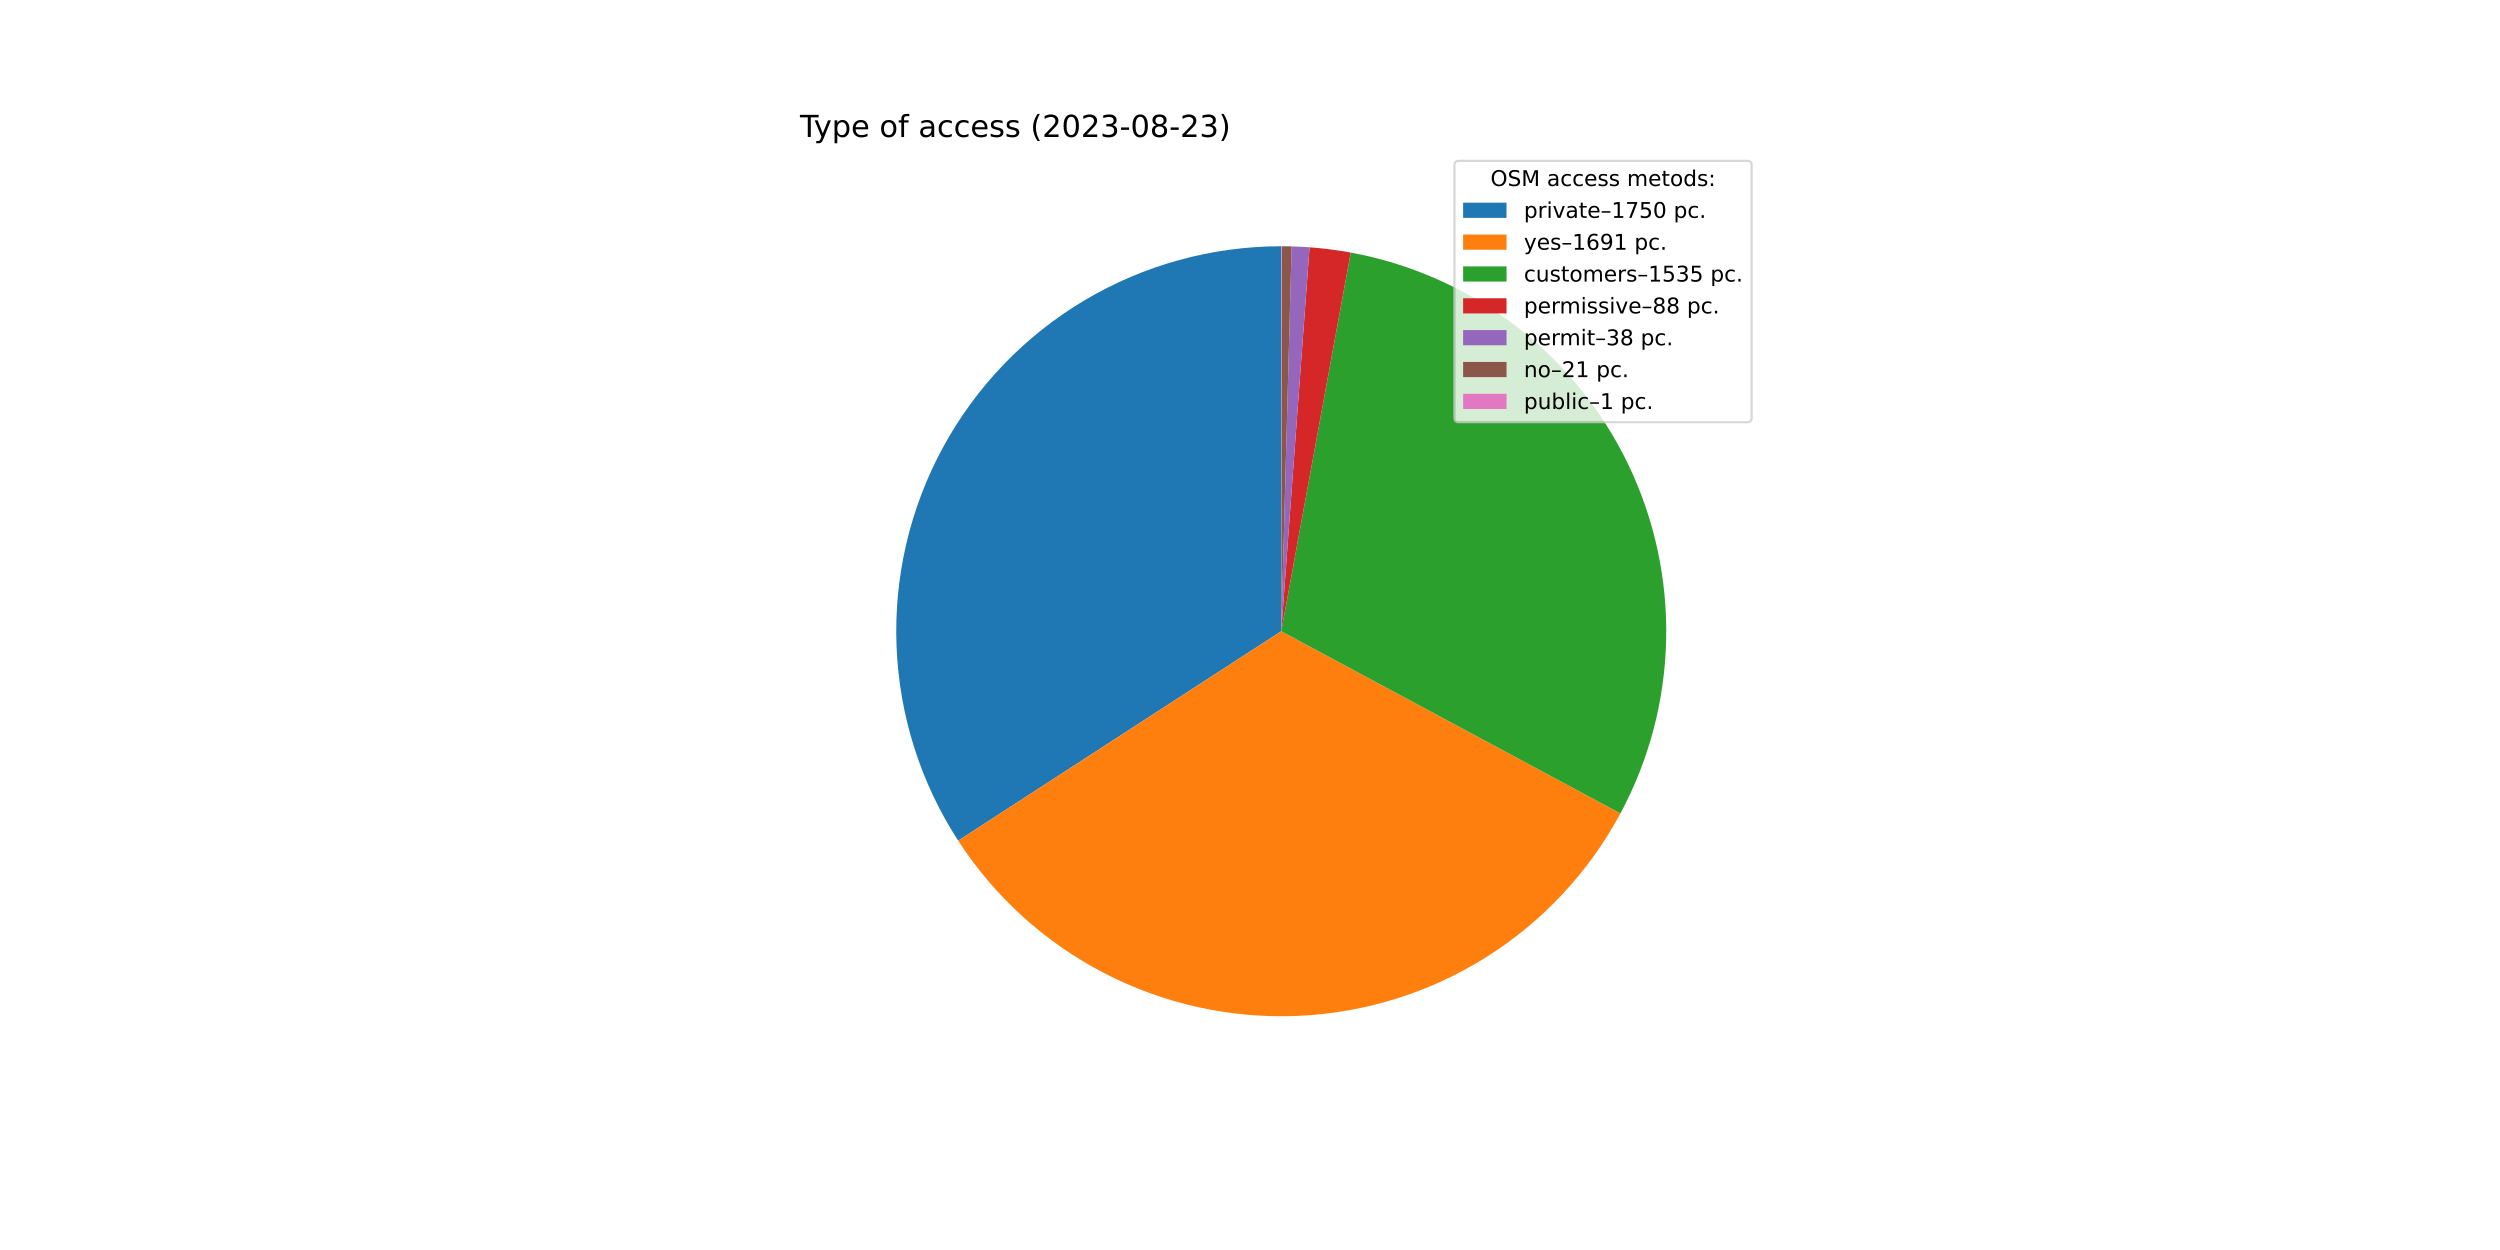
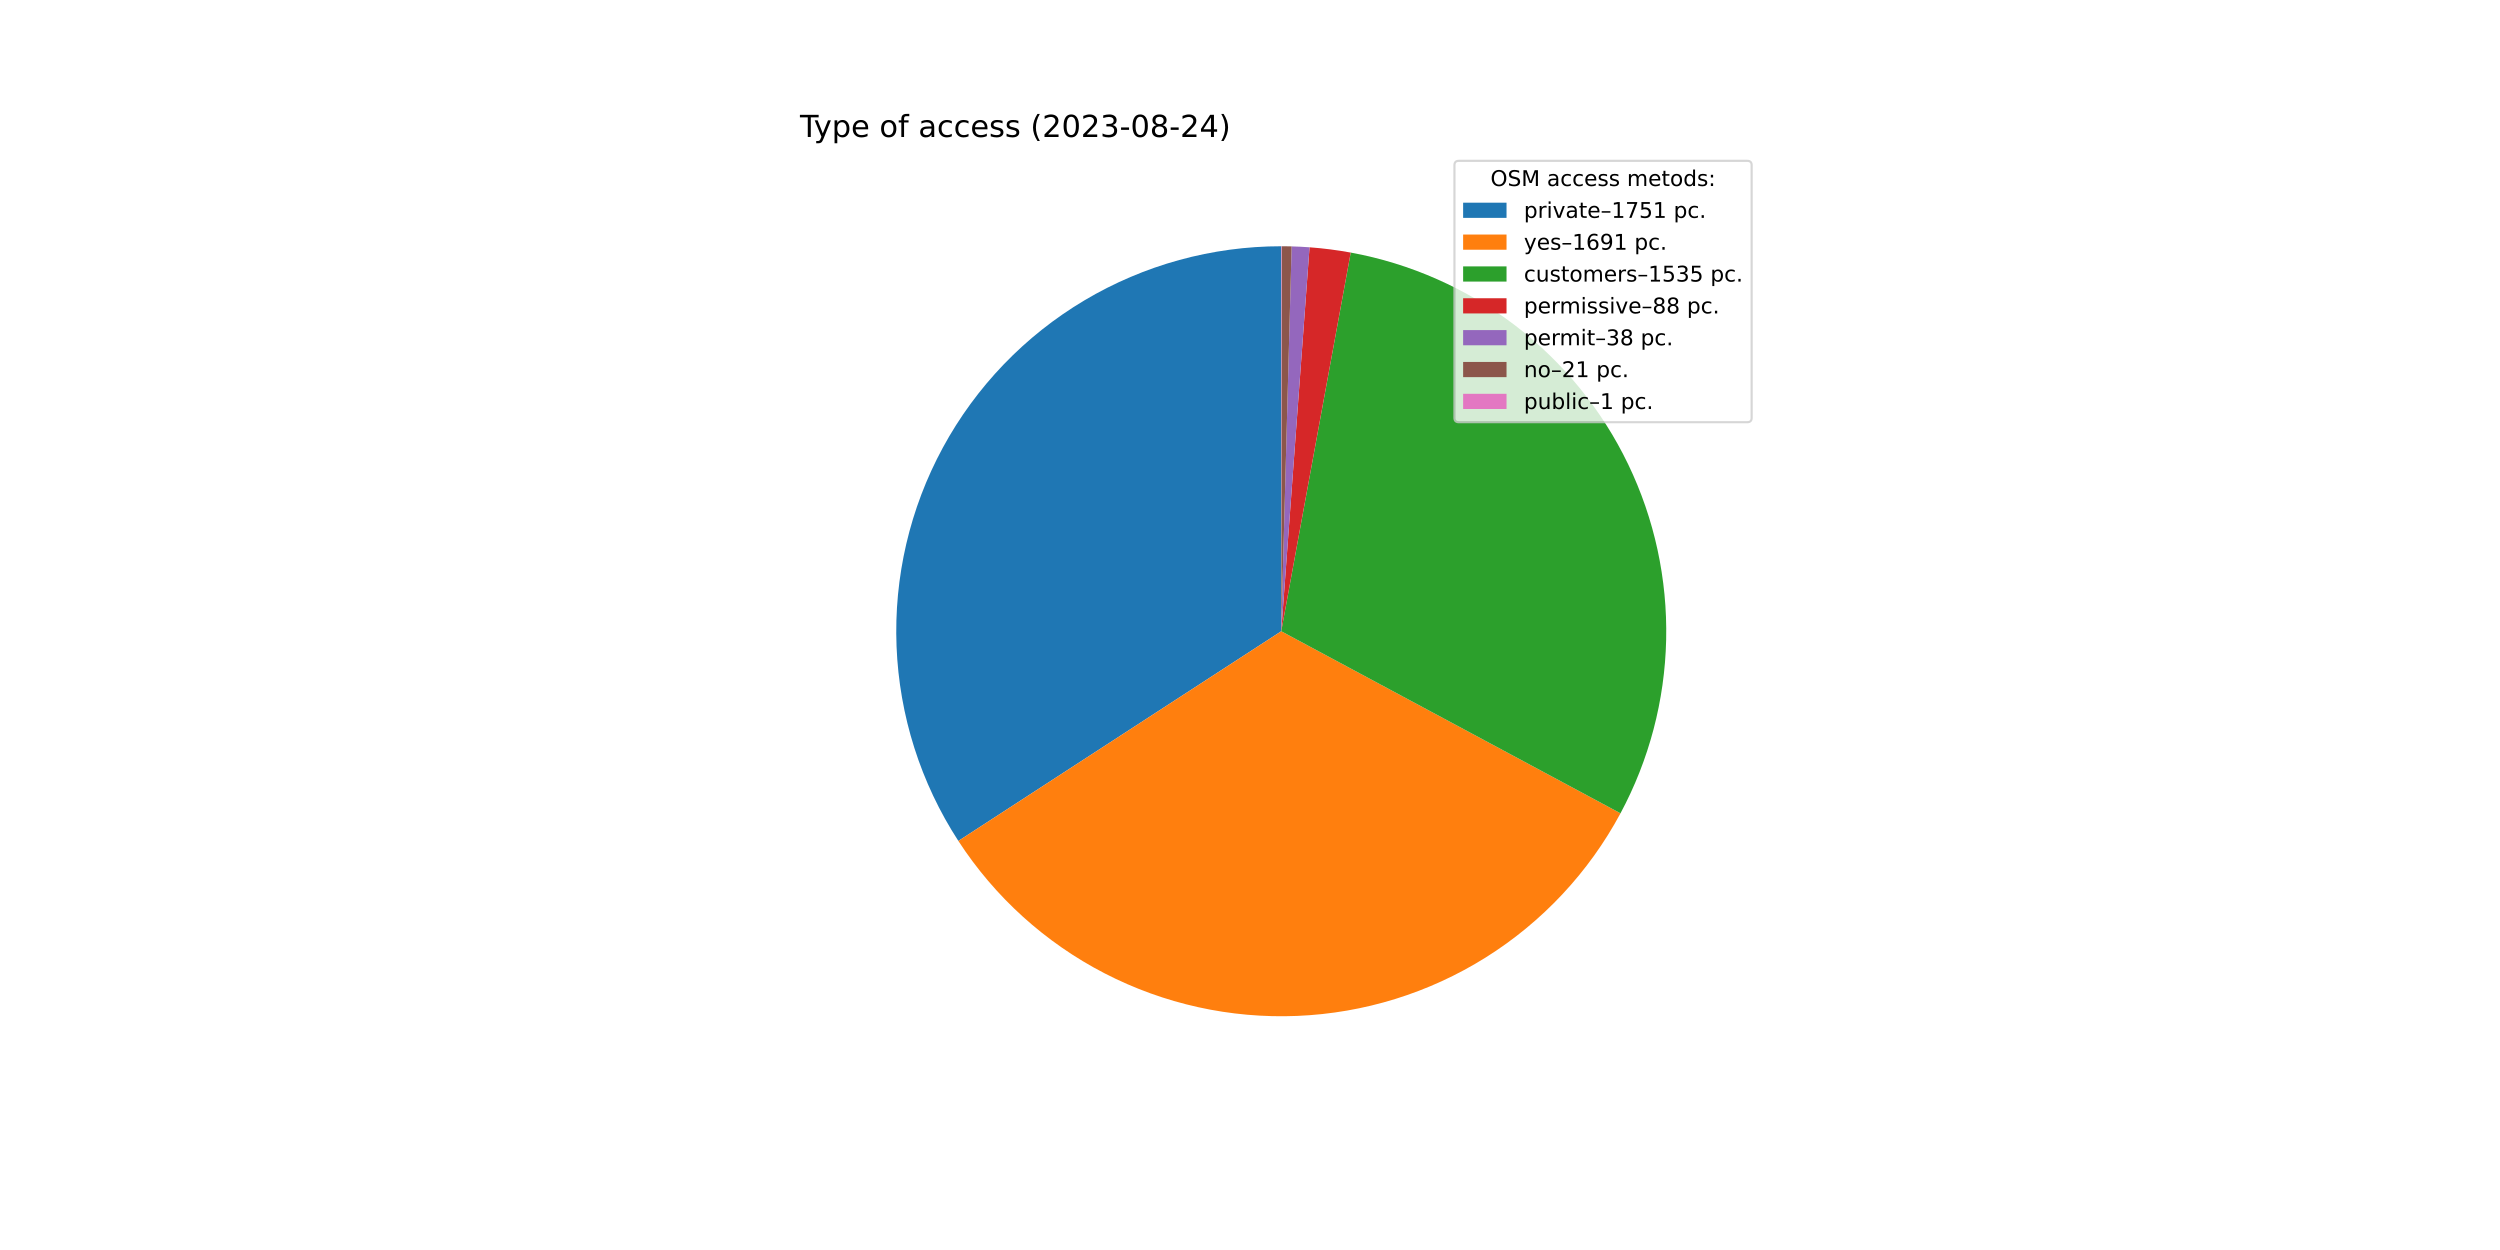
<svg xmlns="http://www.w3.org/2000/svg" xmlns:xlink="http://www.w3.org/1999/xlink" width="1152pt" height="576pt" viewBox="0 0 1152 576" version="1.1">
  <defs>
    <style type="text/css">*{stroke-linejoin: round; stroke-linecap: butt}</style>
  </defs>
  <g id="figure_1">
    <g id="patch_1">
      <path d="M 0 576  L 1152 576  L 1152 0  L 0 0  z " style="fill: #ffffff" />
    </g>
    <g id="axes_1">
      <g id="patch_2">
-         <path d="M 590.4 113.472  C 558.486 113.472 527.156 122.083 499.725 138.395  C 472.295 154.706 449.767 178.121 434.527 206.161  C 419.287 234.201 411.892 265.841 413.124 297.731  C 414.357 329.621 424.172 360.595 441.53 387.376  L 590.4 290.88  L 590.4 113.472  z " style="fill: #1f77b4" />
+         <path d="M 590.4 113.472  C 558.474 113.472 527.132 122.09 499.694 138.413  C 472.257 154.736 449.727 178.167 434.493 206.224  C 419.258 234.281 411.876 265.937 413.129 297.838  C 414.381 329.74 424.221 360.719 441.608 387.496  L 590.4 290.88  L 590.4 113.472  z " style="fill: #1f77b4" />
      </g>
      <g id="patch_3">
-         <path d="M 441.53 387.376  C 458.297 413.243 481.52 434.299 508.9 448.46  C 536.281 462.621 566.886 469.404 597.686 468.138  C 628.486 466.872 658.43 457.601 684.556 441.24  C 710.683 424.88 732.099 401.989 746.686 374.833  L 590.4 290.88  L 441.53 387.376  z " style="fill: #ff7f0e" />
+         <path d="M 441.608 387.496  C 458.393 413.344 481.627 434.378 509.012 448.517  C 536.397 462.656 567 469.418 597.793 468.134  C 628.586 466.85 658.519 457.563 684.632 441.193  C 710.745 424.822 732.147 401.927 746.72 374.77  L 590.4 290.88  L 441.608 387.496  z " style="fill: #ff7f0e" />
      </g>
      <g id="patch_4">
-         <path d="M 746.686 374.833  C 759.915 350.206 767.138 322.798 767.764 294.85  C 768.389 266.902 762.4 239.198 750.286 214.004  C 738.172 188.81 720.274 166.832 698.054 149.868  C 675.834 132.905 649.916 121.431 622.42 116.386  L 590.4 290.88  L 746.686 374.833  z " style="fill: #2ca02c" />
+         <path d="M 746.72 374.77  C 759.937 350.143 767.148 322.737 767.765 294.795  C 768.382 266.852 762.386 239.155 750.269 213.969  C 738.152 188.782 720.253 166.812 698.036 149.855  C 675.818 132.897 649.904 121.428 622.414 116.384  L 590.4 290.88  L 746.72 374.77  z " style="fill: #2ca02c" />
      </g>
      <g id="patch_5">
-         <path d="M 622.42 116.386  C 619.281 115.81 616.128 115.318 612.963 114.913  C 609.798 114.507 606.623 114.186 603.441 113.952  L 590.4 290.88  L 622.42 116.386  z " style="fill: #d62728" />
+         <path d="M 622.414 116.384  C 619.276 115.809 616.123 115.318 612.959 114.912  C 609.794 114.506 606.62 114.186 603.438 113.952  L 590.4 290.88  L 622.414 116.384  z " style="fill: #d62728" />
      </g>
      <g id="patch_6">
-         <path d="M 603.441 113.952  C 602.067 113.851 600.692 113.765 599.315 113.696  C 597.939 113.627 596.563 113.574 595.185 113.537  L 590.4 290.88  L 603.441 113.952  z " style="fill: #9467bd" />
+         <path d="M 603.438 113.952  C 602.064 113.851 600.69 113.765 599.314 113.696  C 597.938 113.627 596.561 113.574 595.184 113.537  L 590.4 290.88  L 603.438 113.952  z " style="fill: #9467bd" />
      </g>
      <g id="patch_7">
-         <path d="M 595.185 113.537  C 594.424 113.516 593.663 113.5 592.902 113.49  C 592.14 113.479 591.379 113.473 590.618 113.472  L 590.4 290.88  L 595.185 113.537  z " style="fill: #8c564b" />
+         <path d="M 595.184 113.537  C 594.423 113.516 593.662 113.5 592.901 113.49  C 592.14 113.479 591.379 113.473 590.617 113.472  L 590.4 290.88  L 595.184 113.537  z " style="fill: #8c564b" />
      </g>
      <g id="patch_8">
-         <path d="M 590.618 113.472  C 590.581 113.472 590.545 113.472 590.509 113.472  C 590.473 113.472 590.436 113.472 590.4 113.472  L 590.4 290.88  L 590.618 113.472  z " style="fill: #e377c2" />
+         <path d="M 590.617 113.472  C 590.581 113.472 590.545 113.472 590.509 113.472  C 590.472 113.472 590.436 113.472 590.4 113.472  L 590.4 290.88  L 590.617 113.472  z " style="fill: #e377c2" />
      </g>
      <g id="matplotlib.axis_1" />
      <g id="matplotlib.axis_2" />
      <g id="text_1">
        <g transform="translate(368.64 63.12)scale(0.14 -0.14)">
          <defs>
            <path id="DejaVuSans-54" d="M -19 4666  L 3928 4666  L 3928 4134  L 2272 4134  L 2272 0  L 1638 0  L 1638 4134  L -19 4134  L -19 4666  z " transform="scale(0.015625)" />
            <path id="DejaVuSans-79" d="M 2059 -325  Q 1816 -950 1584 -1140  Q 1353 -1331 966 -1331  L 506 -1331  L 506 -850  L 844 -850  Q 1081 -850 1212 -737  Q 1344 -625 1503 -206  L 1606 56  L 191 3500  L 800 3500  L 1894 763  L 2988 3500  L 3597 3500  L 2059 -325  z " transform="scale(0.015625)" />
            <path id="DejaVuSans-70" d="M 1159 525  L 1159 -1331  L 581 -1331  L 581 3500  L 1159 3500  L 1159 2969  Q 1341 3281 1617 3432  Q 1894 3584 2278 3584  Q 2916 3584 3314 3078  Q 3713 2572 3713 1747  Q 3713 922 3314 415  Q 2916 -91 2278 -91  Q 1894 -91 1617 61  Q 1341 213 1159 525  z M 3116 1747  Q 3116 2381 2855 2742  Q 2594 3103 2138 3103  Q 1681 3103 1420 2742  Q 1159 2381 1159 1747  Q 1159 1113 1420 752  Q 1681 391 2138 391  Q 2594 391 2855 752  Q 3116 1113 3116 1747  z " transform="scale(0.015625)" />
            <path id="DejaVuSans-65" d="M 3597 1894  L 3597 1613  L 953 1613  Q 991 1019 1311 708  Q 1631 397 2203 397  Q 2534 397 2845 478  Q 3156 559 3463 722  L 3463 178  Q 3153 47 2828 -22  Q 2503 -91 2169 -91  Q 1331 -91 842 396  Q 353 884 353 1716  Q 353 2575 817 3079  Q 1281 3584 2069 3584  Q 2775 3584 3186 3129  Q 3597 2675 3597 1894  z M 3022 2063  Q 3016 2534 2758 2815  Q 2500 3097 2075 3097  Q 1594 3097 1305 2825  Q 1016 2553 972 2059  L 3022 2063  z " transform="scale(0.015625)" />
            <path id="DejaVuSans-20" transform="scale(0.015625)" />
            <path id="DejaVuSans-6f" d="M 1959 3097  Q 1497 3097 1228 2736  Q 959 2375 959 1747  Q 959 1119 1226 758  Q 1494 397 1959 397  Q 2419 397 2687 759  Q 2956 1122 2956 1747  Q 2956 2369 2687 2733  Q 2419 3097 1959 3097  z M 1959 3584  Q 2709 3584 3137 3096  Q 3566 2609 3566 1747  Q 3566 888 3137 398  Q 2709 -91 1959 -91  Q 1206 -91 779 398  Q 353 888 353 1747  Q 353 2609 779 3096  Q 1206 3584 1959 3584  z " transform="scale(0.015625)" />
            <path id="DejaVuSans-66" d="M 2375 4863  L 2375 4384  L 1825 4384  Q 1516 4384 1395 4259  Q 1275 4134 1275 3809  L 1275 3500  L 2222 3500  L 2222 3053  L 1275 3053  L 1275 0  L 697 0  L 697 3053  L 147 3053  L 147 3500  L 697 3500  L 697 3744  Q 697 4328 969 4595  Q 1241 4863 1831 4863  L 2375 4863  z " transform="scale(0.015625)" />
            <path id="DejaVuSans-61" d="M 2194 1759  Q 1497 1759 1228 1600  Q 959 1441 959 1056  Q 959 750 1161 570  Q 1363 391 1709 391  Q 2188 391 2477 730  Q 2766 1069 2766 1631  L 2766 1759  L 2194 1759  z M 3341 1997  L 3341 0  L 2766 0  L 2766 531  Q 2569 213 2275 61  Q 1981 -91 1556 -91  Q 1019 -91 701 211  Q 384 513 384 1019  Q 384 1609 779 1909  Q 1175 2209 1959 2209  L 2766 2209  L 2766 2266  Q 2766 2663 2505 2880  Q 2244 3097 1772 3097  Q 1472 3097 1187 3025  Q 903 2953 641 2809  L 641 3341  Q 956 3463 1253 3523  Q 1550 3584 1831 3584  Q 2591 3584 2966 3190  Q 3341 2797 3341 1997  z " transform="scale(0.015625)" />
            <path id="DejaVuSans-63" d="M 3122 3366  L 3122 2828  Q 2878 2963 2633 3030  Q 2388 3097 2138 3097  Q 1578 3097 1268 2742  Q 959 2388 959 1747  Q 959 1106 1268 751  Q 1578 397 2138 397  Q 2388 397 2633 464  Q 2878 531 3122 666  L 3122 134  Q 2881 22 2623 -34  Q 2366 -91 2075 -91  Q 1284 -91 818 406  Q 353 903 353 1747  Q 353 2603 823 3093  Q 1294 3584 2113 3584  Q 2378 3584 2631 3529  Q 2884 3475 3122 3366  z " transform="scale(0.015625)" />
            <path id="DejaVuSans-73" d="M 2834 3397  L 2834 2853  Q 2591 2978 2328 3040  Q 2066 3103 1784 3103  Q 1356 3103 1142 2972  Q 928 2841 928 2578  Q 928 2378 1081 2264  Q 1234 2150 1697 2047  L 1894 2003  Q 2506 1872 2764 1633  Q 3022 1394 3022 966  Q 3022 478 2636 193  Q 2250 -91 1575 -91  Q 1294 -91 989 -36  Q 684 19 347 128  L 347 722  Q 666 556 975 473  Q 1284 391 1588 391  Q 1994 391 2212 530  Q 2431 669 2431 922  Q 2431 1156 2273 1281  Q 2116 1406 1581 1522  L 1381 1569  Q 847 1681 609 1914  Q 372 2147 372 2553  Q 372 3047 722 3315  Q 1072 3584 1716 3584  Q 2034 3584 2315 3537  Q 2597 3491 2834 3397  z " transform="scale(0.015625)" />
            <path id="DejaVuSans-28" d="M 1984 4856  Q 1566 4138 1362 3434  Q 1159 2731 1159 2009  Q 1159 1288 1364 580  Q 1569 -128 1984 -844  L 1484 -844  Q 1016 -109 783 600  Q 550 1309 550 2009  Q 550 2706 781 3412  Q 1013 4119 1484 4856  L 1984 4856  z " transform="scale(0.015625)" />
            <path id="DejaVuSans-32" d="M 1228 531  L 3431 531  L 3431 0  L 469 0  L 469 531  Q 828 903 1448 1529  Q 2069 2156 2228 2338  Q 2531 2678 2651 2914  Q 2772 3150 2772 3378  Q 2772 3750 2511 3984  Q 2250 4219 1831 4219  Q 1534 4219 1204 4116  Q 875 4013 500 3803  L 500 4441  Q 881 4594 1212 4672  Q 1544 4750 1819 4750  Q 2544 4750 2975 4387  Q 3406 4025 3406 3419  Q 3406 3131 3298 2873  Q 3191 2616 2906 2266  Q 2828 2175 2409 1742  Q 1991 1309 1228 531  z " transform="scale(0.015625)" />
            <path id="DejaVuSans-30" d="M 2034 4250  Q 1547 4250 1301 3770  Q 1056 3291 1056 2328  Q 1056 1369 1301 889  Q 1547 409 2034 409  Q 2525 409 2770 889  Q 3016 1369 3016 2328  Q 3016 3291 2770 3770  Q 2525 4250 2034 4250  z M 2034 4750  Q 2819 4750 3233 4129  Q 3647 3509 3647 2328  Q 3647 1150 3233 529  Q 2819 -91 2034 -91  Q 1250 -91 836 529  Q 422 1150 422 2328  Q 422 3509 836 4129  Q 1250 4750 2034 4750  z " transform="scale(0.015625)" />
            <path id="DejaVuSans-33" d="M 2597 2516  Q 3050 2419 3304 2112  Q 3559 1806 3559 1356  Q 3559 666 3084 287  Q 2609 -91 1734 -91  Q 1441 -91 1130 -33  Q 819 25 488 141  L 488 750  Q 750 597 1062 519  Q 1375 441 1716 441  Q 2309 441 2620 675  Q 2931 909 2931 1356  Q 2931 1769 2642 2001  Q 2353 2234 1838 2234  L 1294 2234  L 1294 2753  L 1863 2753  Q 2328 2753 2575 2939  Q 2822 3125 2822 3475  Q 2822 3834 2567 4026  Q 2313 4219 1838 4219  Q 1578 4219 1281 4162  Q 984 4106 628 3988  L 628 4550  Q 988 4650 1302 4700  Q 1616 4750 1894 4750  Q 2613 4750 3031 4423  Q 3450 4097 3450 3541  Q 3450 3153 3228 2886  Q 3006 2619 2597 2516  z " transform="scale(0.015625)" />
            <path id="DejaVuSans-2d" d="M 313 2009  L 1997 2009  L 1997 1497  L 313 1497  L 313 2009  z " transform="scale(0.015625)" />
            <path id="DejaVuSans-38" d="M 2034 2216  Q 1584 2216 1326 1975  Q 1069 1734 1069 1313  Q 1069 891 1326 650  Q 1584 409 2034 409  Q 2484 409 2743 651  Q 3003 894 3003 1313  Q 3003 1734 2745 1975  Q 2488 2216 2034 2216  z M 1403 2484  Q 997 2584 770 2862  Q 544 3141 544 3541  Q 544 4100 942 4425  Q 1341 4750 2034 4750  Q 2731 4750 3128 4425  Q 3525 4100 3525 3541  Q 3525 3141 3298 2862  Q 3072 2584 2669 2484  Q 3125 2378 3379 2068  Q 3634 1759 3634 1313  Q 3634 634 3220 271  Q 2806 -91 2034 -91  Q 1263 -91 848 271  Q 434 634 434 1313  Q 434 1759 690 2068  Q 947 2378 1403 2484  z M 1172 3481  Q 1172 3119 1398 2916  Q 1625 2713 2034 2713  Q 2441 2713 2670 2916  Q 2900 3119 2900 3481  Q 2900 3844 2670 4047  Q 2441 4250 2034 4250  Q 1625 4250 1398 4047  Q 1172 3844 1172 3481  z " transform="scale(0.015625)" />
+             <path id="DejaVuSans-34" d="M 2419 4116  L 825 1625  L 2419 1625  L 2419 4116  z M 2253 4666  L 3047 4666  L 3047 1625  L 3713 1625  L 3713 1100  L 3047 1100  L 3047 0  L 2419 0  L 2419 1100  L 313 1100  L 313 1709  L 2253 4666  z " transform="scale(0.015625)" />
            <path id="DejaVuSans-29" d="M 513 4856  L 1013 4856  Q 1481 4119 1714 3412  Q 1947 2706 1947 2009  Q 1947 1309 1714 600  Q 1481 -109 1013 -844  L 513 -844  Q 928 -128 1133 580  Q 1338 1288 1338 2009  Q 1338 2731 1133 3434  Q 928 4138 513 4856  z " transform="scale(0.015625)" />
          </defs>
          <use xlink:href="#DejaVuSans-54" />
          <use xlink:href="#DejaVuSans-79" x="45.459" />
          <use xlink:href="#DejaVuSans-70" x="104.639" />
          <use xlink:href="#DejaVuSans-65" x="168.115" />
          <use xlink:href="#DejaVuSans-20" x="229.639" />
          <use xlink:href="#DejaVuSans-6f" x="261.426" />
          <use xlink:href="#DejaVuSans-66" x="322.607" />
          <use xlink:href="#DejaVuSans-20" x="357.812" />
          <use xlink:href="#DejaVuSans-61" x="389.6" />
          <use xlink:href="#DejaVuSans-63" x="450.879" />
          <use xlink:href="#DejaVuSans-63" x="505.859" />
          <use xlink:href="#DejaVuSans-65" x="560.84" />
          <use xlink:href="#DejaVuSans-73" x="622.363" />
          <use xlink:href="#DejaVuSans-73" x="674.463" />
          <use xlink:href="#DejaVuSans-20" x="726.562" />
          <use xlink:href="#DejaVuSans-28" x="758.35" />
          <use xlink:href="#DejaVuSans-32" x="797.363" />
          <use xlink:href="#DejaVuSans-30" x="860.986" />
          <use xlink:href="#DejaVuSans-32" x="924.609" />
          <use xlink:href="#DejaVuSans-33" x="988.232" />
          <use xlink:href="#DejaVuSans-2d" x="1051.855" />
          <use xlink:href="#DejaVuSans-30" x="1087.939" />
          <use xlink:href="#DejaVuSans-38" x="1151.562" />
          <use xlink:href="#DejaVuSans-2d" x="1215.186" />
          <use xlink:href="#DejaVuSans-32" x="1251.27" />
-           <use xlink:href="#DejaVuSans-33" x="1314.893" />
+           <use xlink:href="#DejaVuSans-34" x="1314.893" />
          <use xlink:href="#DejaVuSans-29" x="1378.516" />
        </g>
      </g>
      <g id="legend_1">
        <g id="patch_9">
          <path d="M 672.208 194.545  L 805.16 194.545  Q 807.16 194.545 807.16 192.545  L 807.16 76.12  Q 807.16 74.12 805.16 74.12  L 672.208 74.12  Q 670.208 74.12 670.208 76.12  L 670.208 192.545  Q 670.208 194.545 672.208 194.545  z " style="fill: #ffffff; opacity: 0.8; stroke: #cccccc; stroke-linejoin: miter" />
        </g>
        <g id="text_2">
          <g transform="translate(686.8038 85.71844)scale(0.1 -0.1)">
            <defs>
              <path id="DejaVuSans-4f" d="M 2522 4238  Q 1834 4238 1429 3725  Q 1025 3213 1025 2328  Q 1025 1447 1429 934  Q 1834 422 2522 422  Q 3209 422 3611 934  Q 4013 1447 4013 2328  Q 4013 3213 3611 3725  Q 3209 4238 2522 4238  z M 2522 4750  Q 3503 4750 4090 4092  Q 4678 3434 4678 2328  Q 4678 1225 4090 567  Q 3503 -91 2522 -91  Q 1538 -91 948 565  Q 359 1222 359 2328  Q 359 3434 948 4092  Q 1538 4750 2522 4750  z " transform="scale(0.015625)" />
              <path id="DejaVuSans-53" d="M 3425 4513  L 3425 3897  Q 3066 4069 2747 4153  Q 2428 4238 2131 4238  Q 1616 4238 1336 4038  Q 1056 3838 1056 3469  Q 1056 3159 1242 3001  Q 1428 2844 1947 2747  L 2328 2669  Q 3034 2534 3370 2195  Q 3706 1856 3706 1288  Q 3706 609 3251 259  Q 2797 -91 1919 -91  Q 1588 -91 1214 -16  Q 841 59 441 206  L 441 856  Q 825 641 1194 531  Q 1563 422 1919 422  Q 2459 422 2753 634  Q 3047 847 3047 1241  Q 3047 1584 2836 1778  Q 2625 1972 2144 2069  L 1759 2144  Q 1053 2284 737 2584  Q 422 2884 422 3419  Q 422 4038 858 4394  Q 1294 4750 2059 4750  Q 2388 4750 2728 4690  Q 3069 4631 3425 4513  z " transform="scale(0.015625)" />
              <path id="DejaVuSans-4d" d="M 628 4666  L 1569 4666  L 2759 1491  L 3956 4666  L 4897 4666  L 4897 0  L 4281 0  L 4281 4097  L 3078 897  L 2444 897  L 1241 4097  L 1241 0  L 628 0  L 628 4666  z " transform="scale(0.015625)" />
              <path id="DejaVuSans-6d" d="M 3328 2828  Q 3544 3216 3844 3400  Q 4144 3584 4550 3584  Q 5097 3584 5394 3201  Q 5691 2819 5691 2113  L 5691 0  L 5113 0  L 5113 2094  Q 5113 2597 4934 2840  Q 4756 3084 4391 3084  Q 3944 3084 3684 2787  Q 3425 2491 3425 1978  L 3425 0  L 2847 0  L 2847 2094  Q 2847 2600 2669 2842  Q 2491 3084 2119 3084  Q 1678 3084 1418 2786  Q 1159 2488 1159 1978  L 1159 0  L 581 0  L 581 3500  L 1159 3500  L 1159 2956  Q 1356 3278 1631 3431  Q 1906 3584 2284 3584  Q 2666 3584 2933 3390  Q 3200 3197 3328 2828  z " transform="scale(0.015625)" />
              <path id="DejaVuSans-74" d="M 1172 4494  L 1172 3500  L 2356 3500  L 2356 3053  L 1172 3053  L 1172 1153  Q 1172 725 1289 603  Q 1406 481 1766 481  L 2356 481  L 2356 0  L 1766 0  Q 1100 0 847 248  Q 594 497 594 1153  L 594 3053  L 172 3053  L 172 3500  L 594 3500  L 594 4494  L 1172 4494  z " transform="scale(0.015625)" />
              <path id="DejaVuSans-64" d="M 2906 2969  L 2906 4863  L 3481 4863  L 3481 0  L 2906 0  L 2906 525  Q 2725 213 2448 61  Q 2172 -91 1784 -91  Q 1150 -91 751 415  Q 353 922 353 1747  Q 353 2572 751 3078  Q 1150 3584 1784 3584  Q 2172 3584 2448 3432  Q 2725 3281 2906 2969  z M 947 1747  Q 947 1113 1208 752  Q 1469 391 1925 391  Q 2381 391 2643 752  Q 2906 1113 2906 1747  Q 2906 2381 2643 2742  Q 2381 3103 1925 3103  Q 1469 3103 1208 2742  Q 947 2381 947 1747  z " transform="scale(0.015625)" />
              <path id="DejaVuSans-3a" d="M 750 794  L 1409 794  L 1409 0  L 750 0  L 750 794  z M 750 3309  L 1409 3309  L 1409 2516  L 750 2516  L 750 3309  z " transform="scale(0.015625)" />
            </defs>
            <use xlink:href="#DejaVuSans-4f" />
            <use xlink:href="#DejaVuSans-53" x="78.711" />
            <use xlink:href="#DejaVuSans-4d" x="142.188" />
            <use xlink:href="#DejaVuSans-20" x="228.467" />
            <use xlink:href="#DejaVuSans-61" x="260.254" />
            <use xlink:href="#DejaVuSans-63" x="321.533" />
            <use xlink:href="#DejaVuSans-63" x="376.514" />
            <use xlink:href="#DejaVuSans-65" x="431.494" />
            <use xlink:href="#DejaVuSans-73" x="493.018" />
            <use xlink:href="#DejaVuSans-73" x="545.117" />
            <use xlink:href="#DejaVuSans-20" x="597.217" />
            <use xlink:href="#DejaVuSans-6d" x="629.004" />
            <use xlink:href="#DejaVuSans-65" x="726.416" />
            <use xlink:href="#DejaVuSans-74" x="787.939" />
            <use xlink:href="#DejaVuSans-6f" x="827.148" />
            <use xlink:href="#DejaVuSans-64" x="888.33" />
            <use xlink:href="#DejaVuSans-73" x="951.807" />
            <use xlink:href="#DejaVuSans-3a" x="1003.906" />
          </g>
        </g>
        <g id="patch_10">
          <path d="M 674.208 100.397  L 694.208 100.397  L 694.208 93.397  L 674.208 93.397  z " style="fill: #1f77b4" />
        </g>
        <g id="text_3">
          <g transform="translate(702.2084 100.3966)scale(0.1 -0.1)">
            <defs>
              <path id="DejaVuSans-72" d="M 2631 2963  Q 2534 3019 2420 3045  Q 2306 3072 2169 3072  Q 1681 3072 1420 2755  Q 1159 2438 1159 1844  L 1159 0  L 581 0  L 581 3500  L 1159 3500  L 1159 2956  Q 1341 3275 1631 3429  Q 1922 3584 2338 3584  Q 2397 3584 2469 3576  Q 2541 3569 2628 3553  L 2631 2963  z " transform="scale(0.015625)" />
              <path id="DejaVuSans-69" d="M 603 3500  L 1178 3500  L 1178 0  L 603 0  L 603 3500  z M 603 4863  L 1178 4863  L 1178 4134  L 603 4134  L 603 4863  z " transform="scale(0.015625)" />
              <path id="DejaVuSans-76" d="M 191 3500  L 800 3500  L 1894 563  L 2988 3500  L 3597 3500  L 2284 0  L 1503 0  L 191 3500  z " transform="scale(0.015625)" />
              <path id="DejaVuSans-2013" d="M 313 1978  L 2888 1978  L 2888 1528  L 313 1528  L 313 1978  z " transform="scale(0.015625)" />
              <path id="DejaVuSans-31" d="M 794 531  L 1825 531  L 1825 4091  L 703 3866  L 703 4441  L 1819 4666  L 2450 4666  L 2450 531  L 3481 531  L 3481 0  L 794 0  L 794 531  z " transform="scale(0.015625)" />
              <path id="DejaVuSans-37" d="M 525 4666  L 3525 4666  L 3525 4397  L 1831 0  L 1172 0  L 2766 4134  L 525 4134  L 525 4666  z " transform="scale(0.015625)" />
              <path id="DejaVuSans-35" d="M 691 4666  L 3169 4666  L 3169 4134  L 1269 4134  L 1269 2991  Q 1406 3038 1543 3061  Q 1681 3084 1819 3084  Q 2600 3084 3056 2656  Q 3513 2228 3513 1497  Q 3513 744 3044 326  Q 2575 -91 1722 -91  Q 1428 -91 1123 -41  Q 819 9 494 109  L 494 744  Q 775 591 1075 516  Q 1375 441 1709 441  Q 2250 441 2565 725  Q 2881 1009 2881 1497  Q 2881 1984 2565 2268  Q 2250 2553 1709 2553  Q 1456 2553 1204 2497  Q 953 2441 691 2322  L 691 4666  z " transform="scale(0.015625)" />
              <path id="DejaVuSans-2e" d="M 684 794  L 1344 794  L 1344 0  L 684 0  L 684 794  z " transform="scale(0.015625)" />
            </defs>
            <use xlink:href="#DejaVuSans-70" />
            <use xlink:href="#DejaVuSans-72" x="63.477" />
            <use xlink:href="#DejaVuSans-69" x="104.59" />
            <use xlink:href="#DejaVuSans-76" x="132.373" />
            <use xlink:href="#DejaVuSans-61" x="191.553" />
            <use xlink:href="#DejaVuSans-74" x="252.832" />
            <use xlink:href="#DejaVuSans-65" x="292.041" />
            <use xlink:href="#DejaVuSans-2013" x="353.564" />
            <use xlink:href="#DejaVuSans-31" x="403.564" />
            <use xlink:href="#DejaVuSans-37" x="467.188" />
            <use xlink:href="#DejaVuSans-35" x="530.811" />
-             <use xlink:href="#DejaVuSans-30" x="594.434" />
+             <use xlink:href="#DejaVuSans-31" x="594.434" />
            <use xlink:href="#DejaVuSans-20" x="658.057" />
            <use xlink:href="#DejaVuSans-70" x="689.844" />
            <use xlink:href="#DejaVuSans-63" x="753.32" />
            <use xlink:href="#DejaVuSans-2e" x="808.301" />
          </g>
        </g>
        <g id="patch_11">
          <path d="M 674.208 115.075  L 694.208 115.075  L 694.208 108.075  L 674.208 108.075  z " style="fill: #ff7f0e" />
        </g>
        <g id="text_4">
          <g transform="translate(702.2084 115.0747)scale(0.1 -0.1)">
            <defs>
              <path id="DejaVuSans-36" d="M 2113 2584  Q 1688 2584 1439 2293  Q 1191 2003 1191 1497  Q 1191 994 1439 701  Q 1688 409 2113 409  Q 2538 409 2786 701  Q 3034 994 3034 1497  Q 3034 2003 2786 2293  Q 2538 2584 2113 2584  z M 3366 4563  L 3366 3988  Q 3128 4100 2886 4159  Q 2644 4219 2406 4219  Q 1781 4219 1451 3797  Q 1122 3375 1075 2522  Q 1259 2794 1537 2939  Q 1816 3084 2150 3084  Q 2853 3084 3261 2657  Q 3669 2231 3669 1497  Q 3669 778 3244 343  Q 2819 -91 2113 -91  Q 1303 -91 875 529  Q 447 1150 447 2328  Q 447 3434 972 4092  Q 1497 4750 2381 4750  Q 2619 4750 2861 4703  Q 3103 4656 3366 4563  z " transform="scale(0.015625)" />
              <path id="DejaVuSans-39" d="M 703 97  L 703 672  Q 941 559 1184 500  Q 1428 441 1663 441  Q 2288 441 2617 861  Q 2947 1281 2994 2138  Q 2813 1869 2534 1725  Q 2256 1581 1919 1581  Q 1219 1581 811 2004  Q 403 2428 403 3163  Q 403 3881 828 4315  Q 1253 4750 1959 4750  Q 2769 4750 3195 4129  Q 3622 3509 3622 2328  Q 3622 1225 3098 567  Q 2575 -91 1691 -91  Q 1453 -91 1209 -44  Q 966 3 703 97  z M 1959 2075  Q 2384 2075 2632 2365  Q 2881 2656 2881 3163  Q 2881 3666 2632 3958  Q 2384 4250 1959 4250  Q 1534 4250 1286 3958  Q 1038 3666 1038 3163  Q 1038 2656 1286 2365  Q 1534 2075 1959 2075  z " transform="scale(0.015625)" />
            </defs>
            <use xlink:href="#DejaVuSans-79" />
            <use xlink:href="#DejaVuSans-65" x="59.18" />
            <use xlink:href="#DejaVuSans-73" x="120.703" />
            <use xlink:href="#DejaVuSans-2013" x="172.803" />
            <use xlink:href="#DejaVuSans-31" x="222.803" />
            <use xlink:href="#DejaVuSans-36" x="286.426" />
            <use xlink:href="#DejaVuSans-39" x="350.049" />
            <use xlink:href="#DejaVuSans-31" x="413.672" />
            <use xlink:href="#DejaVuSans-20" x="477.295" />
            <use xlink:href="#DejaVuSans-70" x="509.082" />
            <use xlink:href="#DejaVuSans-63" x="572.559" />
            <use xlink:href="#DejaVuSans-2e" x="627.539" />
          </g>
        </g>
        <g id="patch_12">
          <path d="M 674.208 129.753  L 694.208 129.753  L 694.208 122.753  L 674.208 122.753  z " style="fill: #2ca02c" />
        </g>
        <g id="text_5">
          <g transform="translate(702.2084 129.7528)scale(0.1 -0.1)">
            <defs>
              <path id="DejaVuSans-75" d="M 544 1381  L 544 3500  L 1119 3500  L 1119 1403  Q 1119 906 1312 657  Q 1506 409 1894 409  Q 2359 409 2629 706  Q 2900 1003 2900 1516  L 2900 3500  L 3475 3500  L 3475 0  L 2900 0  L 2900 538  Q 2691 219 2414 64  Q 2138 -91 1772 -91  Q 1169 -91 856 284  Q 544 659 544 1381  z M 1991 3584  L 1991 3584  z " transform="scale(0.015625)" />
            </defs>
            <use xlink:href="#DejaVuSans-63" />
            <use xlink:href="#DejaVuSans-75" x="54.98" />
            <use xlink:href="#DejaVuSans-73" x="118.359" />
            <use xlink:href="#DejaVuSans-74" x="170.459" />
            <use xlink:href="#DejaVuSans-6f" x="209.668" />
            <use xlink:href="#DejaVuSans-6d" x="270.85" />
            <use xlink:href="#DejaVuSans-65" x="368.262" />
            <use xlink:href="#DejaVuSans-72" x="429.785" />
            <use xlink:href="#DejaVuSans-73" x="470.898" />
            <use xlink:href="#DejaVuSans-2013" x="522.998" />
            <use xlink:href="#DejaVuSans-31" x="572.998" />
            <use xlink:href="#DejaVuSans-35" x="636.621" />
            <use xlink:href="#DejaVuSans-33" x="700.244" />
            <use xlink:href="#DejaVuSans-35" x="763.867" />
            <use xlink:href="#DejaVuSans-20" x="827.49" />
            <use xlink:href="#DejaVuSans-70" x="859.277" />
            <use xlink:href="#DejaVuSans-63" x="922.754" />
            <use xlink:href="#DejaVuSans-2e" x="977.734" />
          </g>
        </g>
        <g id="patch_13">
          <path d="M 674.208 144.431  L 694.208 144.431  L 694.208 137.431  L 674.208 137.431  z " style="fill: #d62728" />
        </g>
        <g id="text_6">
          <g transform="translate(702.2084 144.4309)scale(0.1 -0.1)">
            <use xlink:href="#DejaVuSans-70" />
            <use xlink:href="#DejaVuSans-65" x="63.477" />
            <use xlink:href="#DejaVuSans-72" x="125" />
            <use xlink:href="#DejaVuSans-6d" x="164.363" />
            <use xlink:href="#DejaVuSans-69" x="261.775" />
            <use xlink:href="#DejaVuSans-73" x="289.559" />
            <use xlink:href="#DejaVuSans-73" x="341.658" />
            <use xlink:href="#DejaVuSans-69" x="393.758" />
            <use xlink:href="#DejaVuSans-76" x="421.541" />
            <use xlink:href="#DejaVuSans-65" x="480.721" />
            <use xlink:href="#DejaVuSans-2013" x="542.244" />
            <use xlink:href="#DejaVuSans-38" x="592.244" />
            <use xlink:href="#DejaVuSans-38" x="655.867" />
            <use xlink:href="#DejaVuSans-20" x="719.49" />
            <use xlink:href="#DejaVuSans-70" x="751.277" />
            <use xlink:href="#DejaVuSans-63" x="814.754" />
            <use xlink:href="#DejaVuSans-2e" x="869.734" />
          </g>
        </g>
        <g id="patch_14">
          <path d="M 674.208 159.109  L 694.208 159.109  L 694.208 152.109  L 674.208 152.109  z " style="fill: #9467bd" />
        </g>
        <g id="text_7">
          <g transform="translate(702.2084 159.1091)scale(0.1 -0.1)">
            <use xlink:href="#DejaVuSans-70" />
            <use xlink:href="#DejaVuSans-65" x="63.477" />
            <use xlink:href="#DejaVuSans-72" x="125" />
            <use xlink:href="#DejaVuSans-6d" x="164.363" />
            <use xlink:href="#DejaVuSans-69" x="261.775" />
            <use xlink:href="#DejaVuSans-74" x="289.559" />
            <use xlink:href="#DejaVuSans-2013" x="328.768" />
            <use xlink:href="#DejaVuSans-33" x="378.768" />
            <use xlink:href="#DejaVuSans-38" x="442.391" />
            <use xlink:href="#DejaVuSans-20" x="506.014" />
            <use xlink:href="#DejaVuSans-70" x="537.801" />
            <use xlink:href="#DejaVuSans-63" x="601.277" />
            <use xlink:href="#DejaVuSans-2e" x="656.258" />
          </g>
        </g>
        <g id="patch_15">
          <path d="M 674.208 173.787  L 694.208 173.787  L 694.208 166.787  L 674.208 166.787  z " style="fill: #8c564b" />
        </g>
        <g id="text_8">
          <g transform="translate(702.2084 173.7872)scale(0.1 -0.1)">
            <defs>
              <path id="DejaVuSans-6e" d="M 3513 2113  L 3513 0  L 2938 0  L 2938 2094  Q 2938 2591 2744 2837  Q 2550 3084 2163 3084  Q 1697 3084 1428 2787  Q 1159 2491 1159 1978  L 1159 0  L 581 0  L 581 3500  L 1159 3500  L 1159 2956  Q 1366 3272 1645 3428  Q 1925 3584 2291 3584  Q 2894 3584 3203 3211  Q 3513 2838 3513 2113  z " transform="scale(0.015625)" />
            </defs>
            <use xlink:href="#DejaVuSans-6e" />
            <use xlink:href="#DejaVuSans-6f" x="63.379" />
            <use xlink:href="#DejaVuSans-2013" x="124.561" />
            <use xlink:href="#DejaVuSans-32" x="174.561" />
            <use xlink:href="#DejaVuSans-31" x="238.184" />
            <use xlink:href="#DejaVuSans-20" x="301.807" />
            <use xlink:href="#DejaVuSans-70" x="333.594" />
            <use xlink:href="#DejaVuSans-63" x="397.07" />
            <use xlink:href="#DejaVuSans-2e" x="452.051" />
          </g>
        </g>
        <g id="patch_16">
          <path d="M 674.208 188.465  L 694.208 188.465  L 694.208 181.465  L 674.208 181.465  z " style="fill: #e377c2" />
        </g>
        <g id="text_9">
          <g transform="translate(702.2084 188.4653)scale(0.1 -0.1)">
            <defs>
              <path id="DejaVuSans-62" d="M 3116 1747  Q 3116 2381 2855 2742  Q 2594 3103 2138 3103  Q 1681 3103 1420 2742  Q 1159 2381 1159 1747  Q 1159 1113 1420 752  Q 1681 391 2138 391  Q 2594 391 2855 752  Q 3116 1113 3116 1747  z M 1159 2969  Q 1341 3281 1617 3432  Q 1894 3584 2278 3584  Q 2916 3584 3314 3078  Q 3713 2572 3713 1747  Q 3713 922 3314 415  Q 2916 -91 2278 -91  Q 1894 -91 1617 61  Q 1341 213 1159 525  L 1159 0  L 581 0  L 581 4863  L 1159 4863  L 1159 2969  z " transform="scale(0.015625)" />
              <path id="DejaVuSans-6c" d="M 603 4863  L 1178 4863  L 1178 0  L 603 0  L 603 4863  z " transform="scale(0.015625)" />
            </defs>
            <use xlink:href="#DejaVuSans-70" />
            <use xlink:href="#DejaVuSans-75" x="63.477" />
            <use xlink:href="#DejaVuSans-62" x="126.855" />
            <use xlink:href="#DejaVuSans-6c" x="190.332" />
            <use xlink:href="#DejaVuSans-69" x="218.115" />
            <use xlink:href="#DejaVuSans-63" x="245.898" />
            <use xlink:href="#DejaVuSans-2013" x="300.879" />
            <use xlink:href="#DejaVuSans-31" x="350.879" />
            <use xlink:href="#DejaVuSans-20" x="414.502" />
            <use xlink:href="#DejaVuSans-70" x="446.289" />
            <use xlink:href="#DejaVuSans-63" x="509.766" />
            <use xlink:href="#DejaVuSans-2e" x="564.746" />
          </g>
        </g>
      </g>
    </g>
  </g>
</svg>
